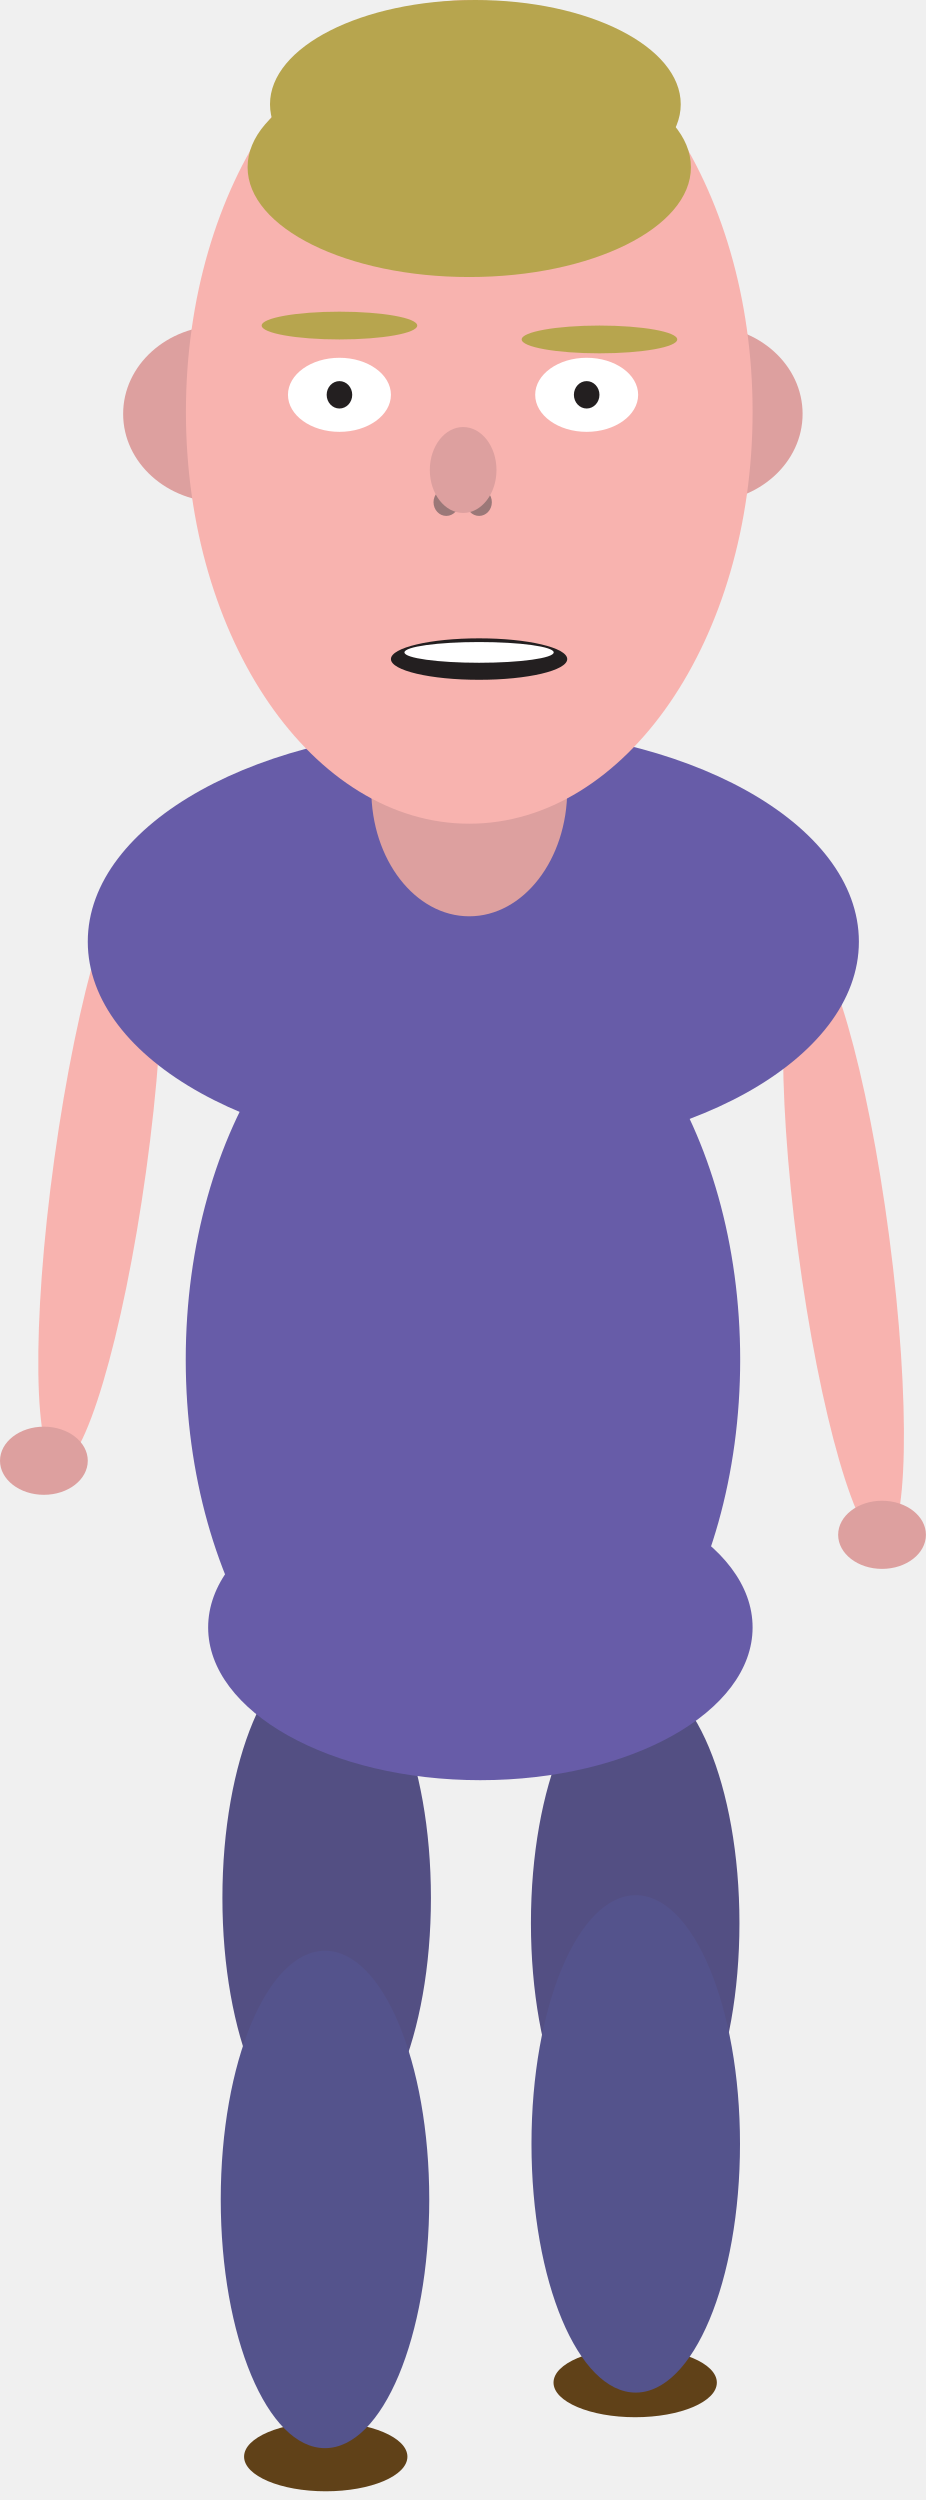
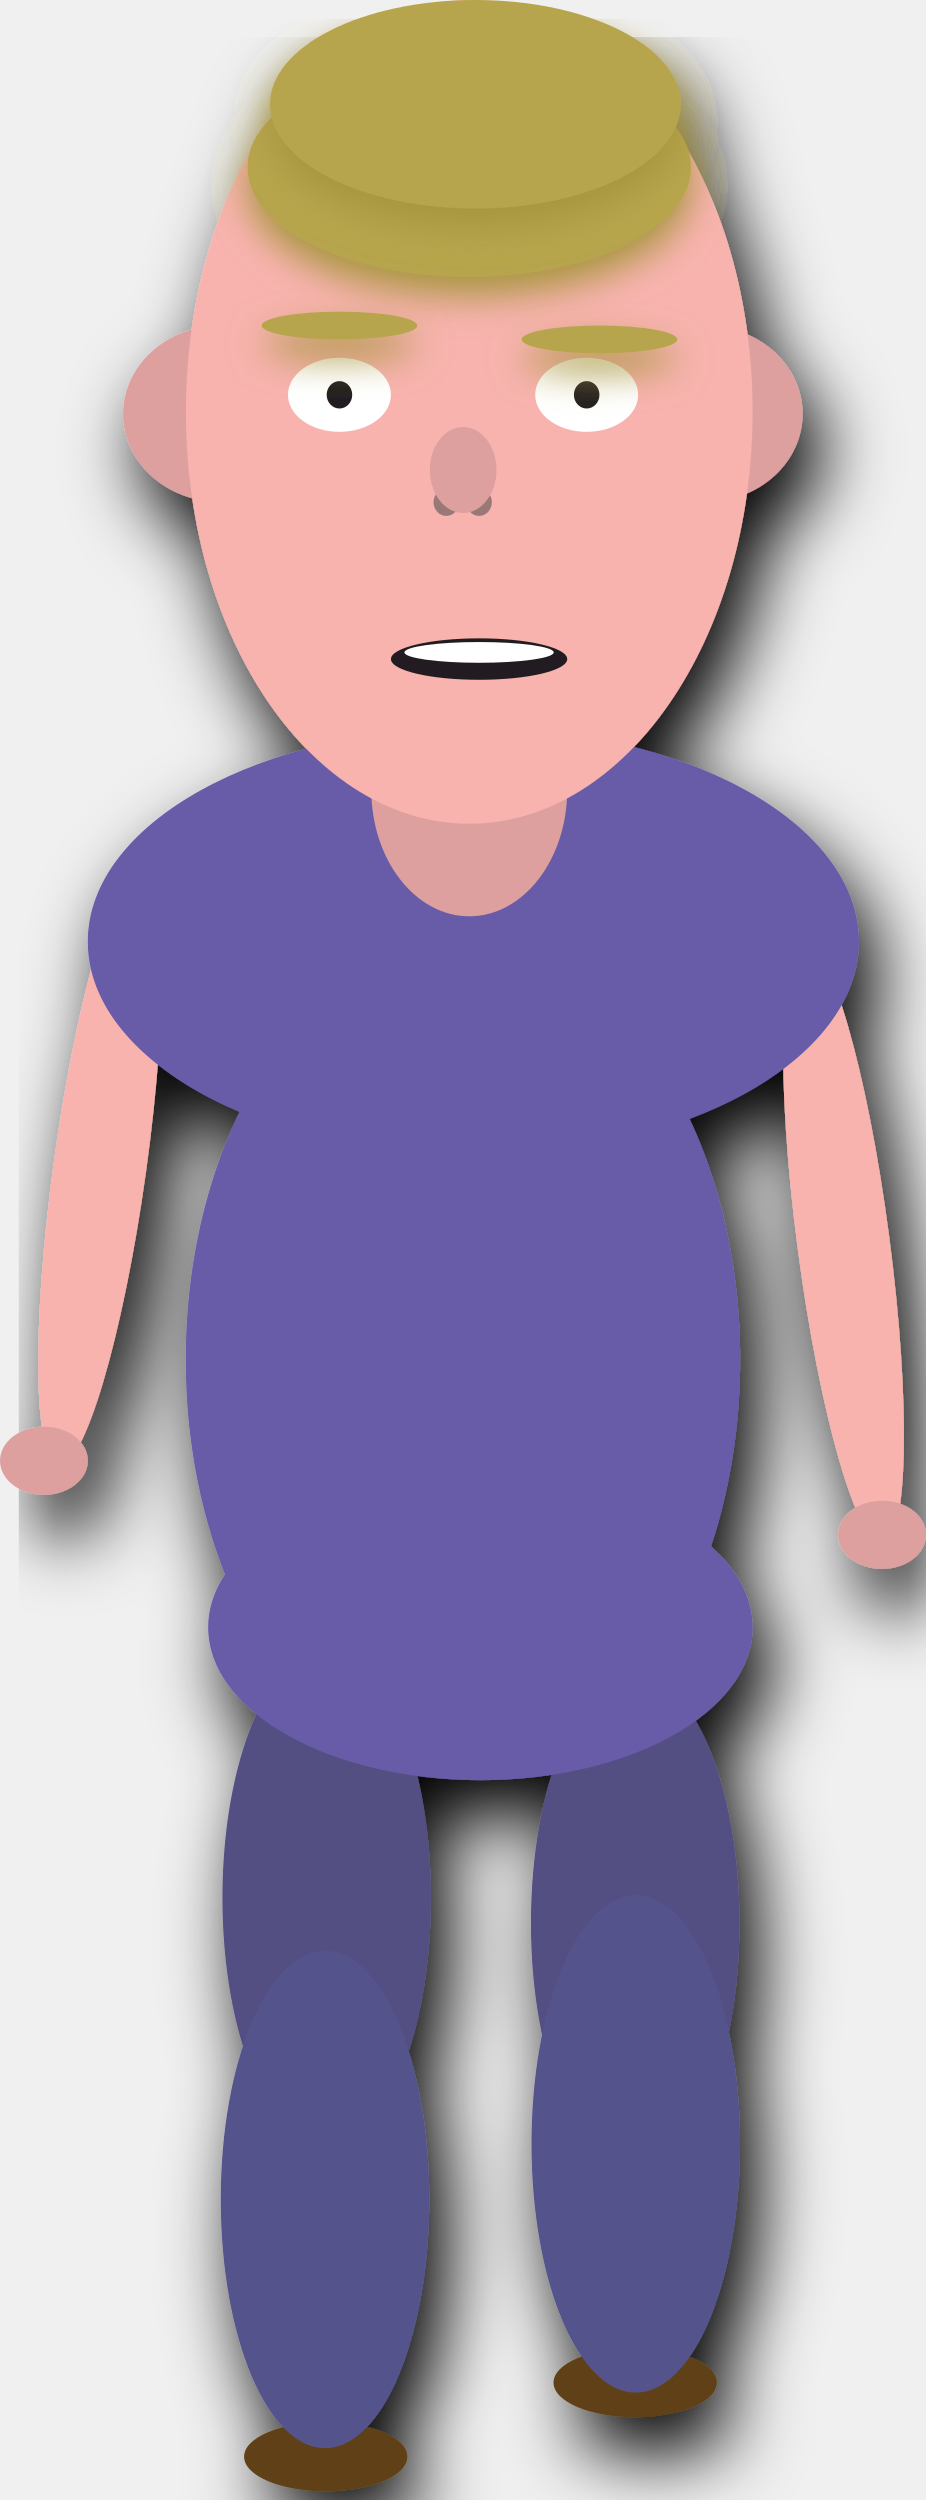
<svg xmlns="http://www.w3.org/2000/svg" viewBox="0 0 50 135" version="1.1">
  <defs>
    <style>
+       svg {
+         filter: drop-shadow(1px 2px 2px black);
+       }
+       
      .cls-yellow {
        fill: #b7a54e;
+         filter: drop-shadow(0 1px 1px #a7953e);
      }

      .cls-pink {
        fill: #dda09f;
      }

      .cls-purple {
        fill: #54538c;
      }

      .cls-white {
        fill: #fff;
      }

      .cls-black {
        fill: #231f20;
      }

      .cls-brown {
        fill: #604118;
      }

      .cls-blue {
        fill: #534f83;
      }

      .cls-light-red {
        fill: #9b7878;
      }

      .cls-light-purple {
        fill: #675ca8;
      }

      .cls-light-pink {
        fill: #f8b3af;
      }
    </style>
  </defs>
  <g>
    <ellipse class="cls-blue" cx="17.64" cy="102.49" rx="5.63" ry="13.43" />
    <ellipse class="cls-blue" cx="34.3" cy="103.85" rx="5.63" ry="13.43" />
    <ellipse class="cls-light-pink" cx="45.55" cy="67.11" rx="2.49" ry="16.4" transform="translate(-8.35 6.5) rotate(-7.48)" />
    <ellipse class="cls-light-pink" cx="9.73" cy="67.84" rx="16.4" ry="2.5" transform="translate(-63.12 63.22) rotate(-82.11)" />
    <ellipse class="cls-light-purple" cx="25.56" cy="50.85" rx="20.82" ry="11.56" />
    <ellipse class="cls-pink" cx="25.34" cy="42.64" rx="5.29" ry="6.84" />
    <ellipse class="cls-pink" cx="38.05" cy="22.35" rx="5.29" ry="4.77" />
    <ellipse class="cls-pink" cx="11.94" cy="22.35" rx="5.29" ry="4.77" />
    <ellipse class="cls-light-pink" cx="25.34" cy="22.24" rx="15.3" ry="22.24" />
    <ellipse class="cls-white" cx="18.33" cy="21.32" rx="2.78" ry="2" />
    <ellipse class="cls-black" cx="18.33" cy="21.32" rx=".69" ry=".74" />
    <ellipse class="cls-white" cx="31.68" cy="21.32" rx="2.78" ry="2" />
    <ellipse class="cls-black" cx="31.68" cy="21.32" rx=".69" ry=".74" />
    <ellipse class="cls-black" cx="25.87" cy="35.59" rx="4.76" ry="1.12" />
    <ellipse class="cls-white" cx="25.87" cy="35.23" rx="4.03" ry=".56" />
    <ellipse class="cls-yellow" cx="25.34" cy="9.03" rx="11.97" ry="5.93" />
    <ellipse class="cls-yellow" cx="25.67" cy="5.63" rx="11.09" ry="5.63" />
    <ellipse class="cls-light-red" cx="24.1" cy="27.12" rx=".69" ry=".74" />
    <ellipse class="cls-light-red" cx="25.87" cy="27.12" rx=".69" ry=".74" />
    <ellipse class="cls-pink" cx="25.01" cy="25.38" rx="1.8" ry="2.32" />
    <ellipse class="cls-yellow" cx="32.37" cy="18.33" rx="4.2" ry=".75" />
    <ellipse class="cls-yellow" cx="18.33" cy="17.58" rx="4.2" ry=".75" />
    <ellipse class="cls-light-purple" cx="25" cy="73.42" rx="14.97" ry="22.58" />
    <ellipse class="cls-light-purple" cx="25.94" cy="87.88" rx="14.7" ry="8.25" />
    <ellipse class="cls-brown" cx="17.59" cy="132.66" rx="4.41" ry="1.87" />
    <ellipse class="cls-brown" cx="34.3" cy="128.66" rx="4.41" ry="1.87" />
    <ellipse class="cls-pink" cx="2.37" cy="78.88" rx="2.37" ry="1.84" />
    <ellipse class="cls-pink" cx="47.63" cy="82.88" rx="2.37" ry="1.84" />
    <ellipse class="cls-purple" cx="17.55" cy="118.77" rx="5.63" ry="13.43" />
    <ellipse class="cls-purple" cx="34.33" cy="115.77" rx="5.63" ry="13.43" />
  </g>
</svg>
